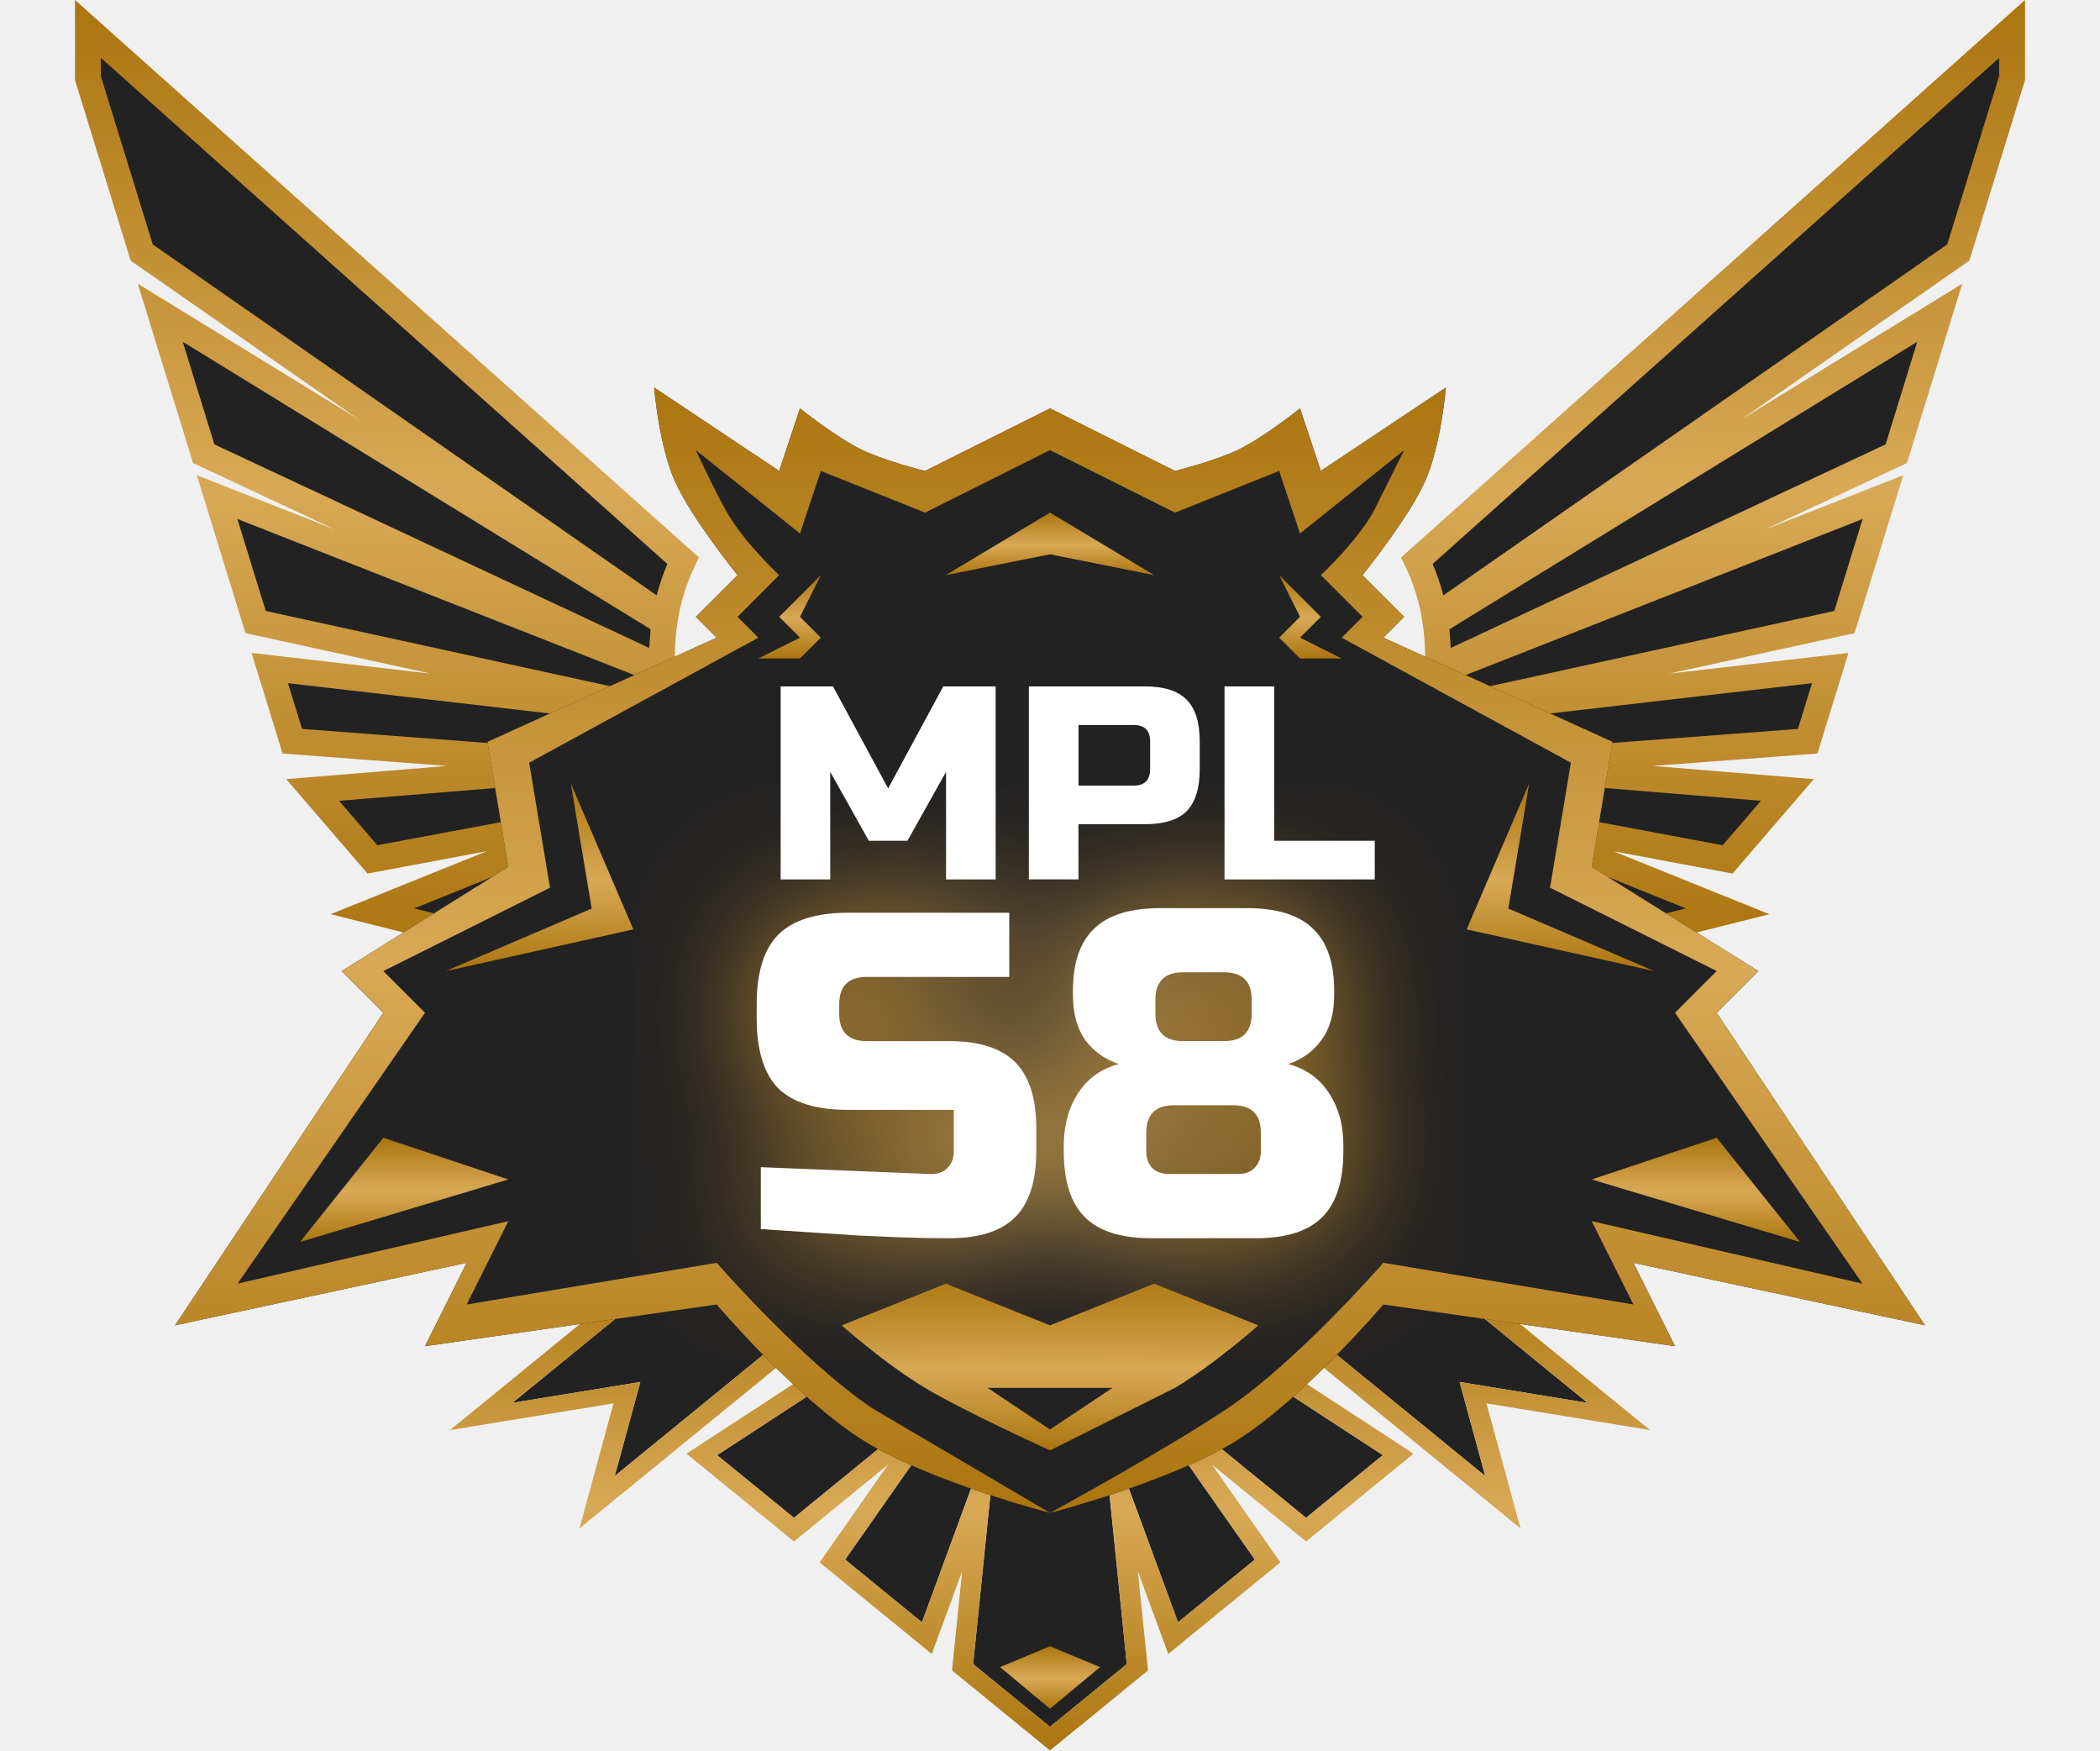
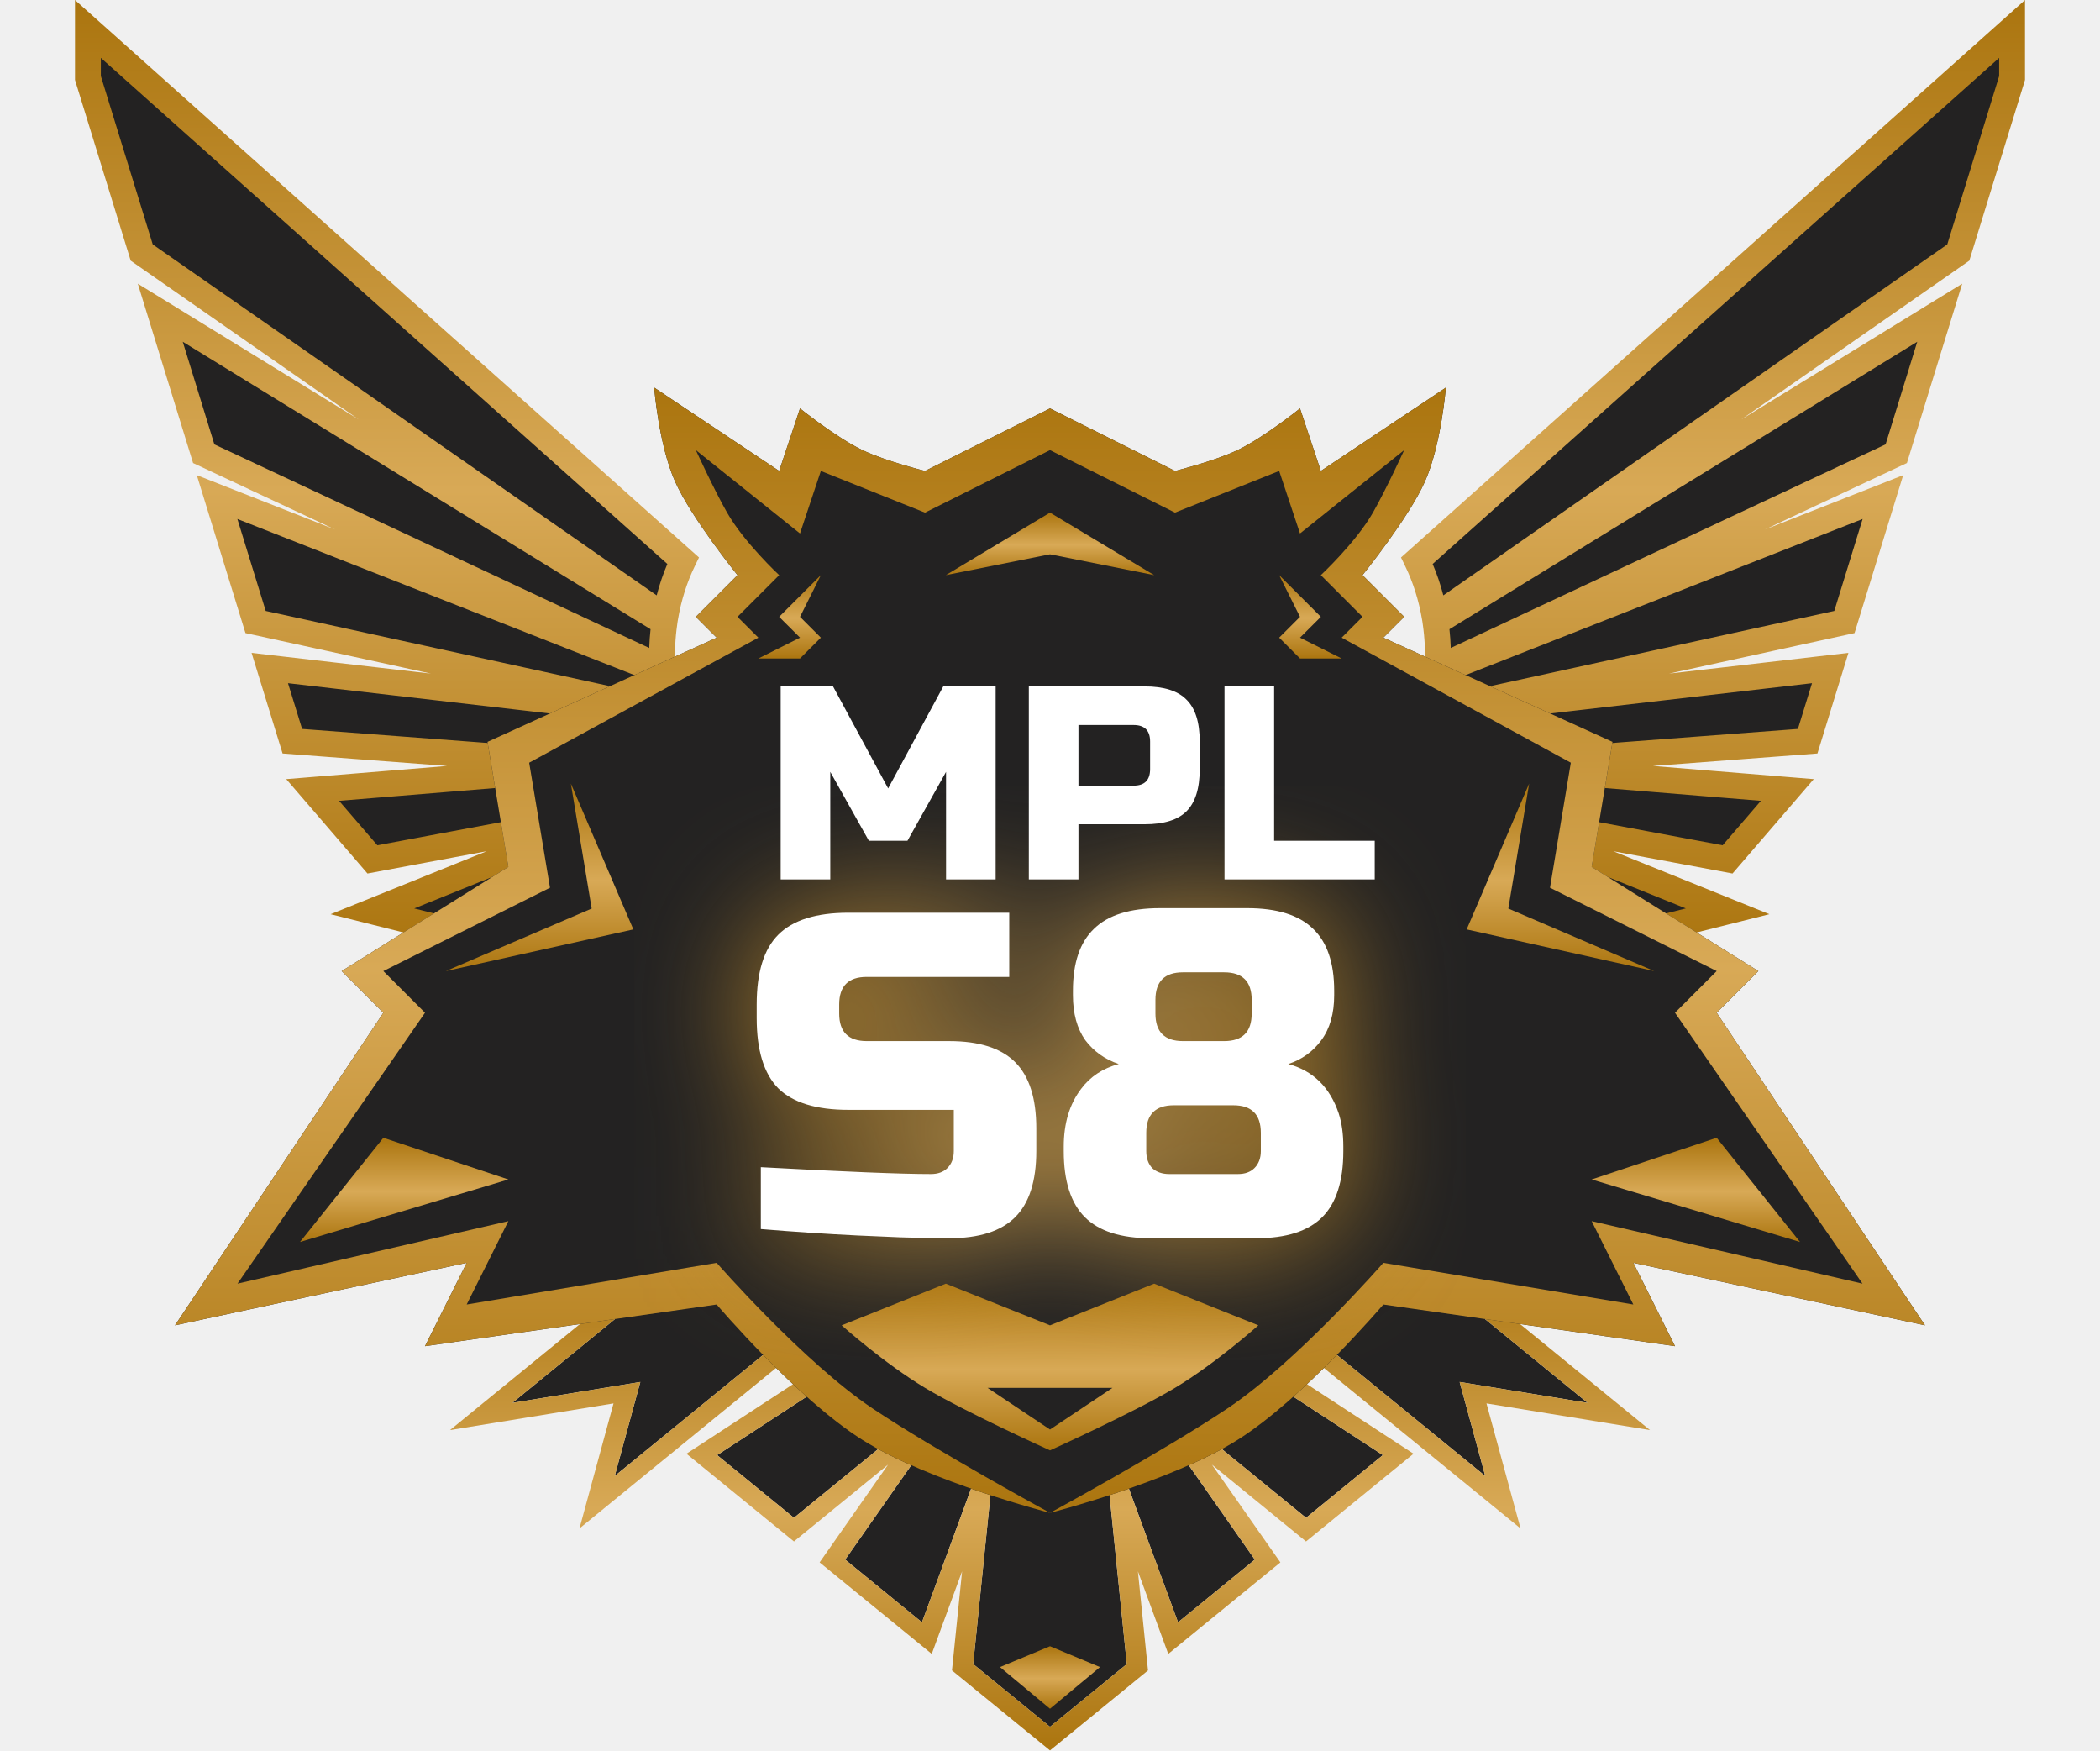
- <svg xmlns="http://www.w3.org/2000/svg" width="84" height="70" fill="none">
-   <g fill-rule="evenodd">
-     <path d="M27.323 22.42L3.517 1.157V3.12l.001.004L5.669 10.1 26.61 24.68c.138-.814.381-1.576.713-2.259zm-.747 2.474L6.411 12.506l1.738 5.638 18.344 8.586a9.5 9.5 0 0 1 .083-1.836zm-.074 1.989L8.683 19.878l1.541 4.997 16.519 3.608a9.68 9.68 0 0 1-.24-1.599zm.259 1.678l-15.97-1.847.902 2.927 12.799.968-11.986.982 2.39 2.777 9.596-1.795-9.596 3.871 4.138 1.038h13.448v-3.364c-2.632-.084-4.941-2.396-5.721-5.556z" fill="#232222" />
-     <path d="M3 0l24.96 22.294-.172.353a7.85 7.85 0 0 0-.668 2.119l-.017.101-.015.102c-.08.556-.109 1.137-.078 1.735l.004.072.005.072a9.16 9.16 0 0 0 .227 1.513l.009.038.009.037a8.47 8.47 0 0 0 .722 1.916l3.115.236-2.847.233.31.461.954-.178-.835.337c1.016 1.312 2.386 2.113 3.816 2.158l.501.016V38H18.971l-5.747-1.441 6.242-2.518-4.767.892-3.25-3.776 6.434-.527-6.58-.497-1.241-4.024 7.177.83-7.421-1.621-1.947-6.316 5.527 2.173-5.676-2.657-2.211-7.172 8.835 5.427-9.119-6.349-2.206-7.155L3 3.194V0zm23.267 23.809a8.79 8.79 0 0 1 .427-1.256L4.034 2.314v.729L6.11 9.775l20.157 14.034zm-.246 1.353L7.31 13.667l1.265 4.104 17.394 8.141.052-.75zm-.008 2.086L9.495 20.754l1.134 3.678 15.455 3.376-.07-.559zm.34 1.788L11.52 27.321l.564 1.829 14.713 1.112c-.173-.392-.322-.802-.443-1.226zm.762 1.878l-13.552 1.11 1.53 1.778 12.361-2.313-.34-.576zm.577.926l-11.124 4.487 2.529.634h12.867v-2.366c-1.693-.218-3.196-1.252-4.273-2.756z" fill="url(#B)" />
-     <path d="M56.677 22.42L80.483 1.157V3.12l-.001.004-2.151 6.976L57.39 24.68c-.138-.814-.381-1.576-.713-2.259zm.747 2.474l20.166-12.388-1.738 5.638-18.345 8.586a9.5 9.5 0 0 0-.083-1.836zm.074 1.989l17.819-7.006-1.54 4.997-16.519 3.608a9.68 9.68 0 0 0 .24-1.599zm-.259 1.678l15.97-1.847-.902 2.927-12.799.968 11.986.982-2.39 2.777-9.596-1.795 9.596 3.871-4.138 1.038H51.517v-3.364c2.632-.084 4.941-2.396 5.721-5.556z" fill="#232222" />
-     <path d="M81 0L56.04 22.294l.172.353a7.85 7.85 0 0 1 .668 2.119l.017.101.015.102c.08.556.109 1.137.078 1.735l-.004.072-.005.072a9.16 9.16 0 0 1-.227 1.513l-.009.038-.009.037a8.47 8.47 0 0 1-.722 1.916l-3.115.236 2.847.233-.31.461-.953-.178.834.337c-1.016 1.312-2.386 2.113-3.815 2.158l-.501.016V38h14.029l5.747-1.441-6.242-2.518 4.767.892 3.25-3.776-6.434-.527 6.58-.497 1.241-4.024-7.177.83 7.421-1.621 1.947-6.316-5.527 2.173 5.676-2.657 2.211-7.172-8.835 5.427 9.119-6.349 2.206-7.155.022-.075V0zM57.733 23.809a8.79 8.79 0 0 0-.427-1.256l22.66-20.239v.729L77.89 9.775 57.733 23.809zm.246 1.353L76.69 13.667l-1.265 4.104-17.394 8.141-.053-.75zm.008 2.086l16.518-6.494-1.134 3.678-15.455 3.376.071-.559zm-.34 1.788l14.833-1.715-.564 1.829-14.713 1.112c.173-.392.322-.802.443-1.226zm-.762 1.878l13.552 1.11-1.53 1.778-12.361-2.313.34-.576zm-.577.926l11.124 4.487-2.529.634H52.035v-2.366c1.693-.218 3.196-1.252 4.273-2.756z" fill="url(#C)" />
-     <path d="M24.589 52.758l-4.097 3.343 5.121-.836-1.024 3.761 7.169-5.85 2.048 1.672-5.121 3.343 3.072 2.507 5.121-4.179h1.024l-4.097 5.85 3.072 2.507 3.072-8.357-1.024 10.029L42 69.055l3.072-2.507-1.024-10.029 3.073 8.357 3.072-2.507-4.097-5.85h1.024l5.121 4.179 3.072-2.507-5.121-3.343 2.048-1.672 7.169 5.85-1.024-3.761 5.121.836-4.097-3.343v-2.089H42h-17.41v2.089z" fill="#232222" />
-     <path d="M18 57.189l5.77-4.708V50h36.46v2.481L66 57.189l-6.541-1.068 1.362 5-8.579-7.001-.822.671 5.121 3.343-4.299 3.508-3.764-3.071 2.737 3.909-4.485 3.66-1.215-3.303.405 3.964L42 70l-3.92-3.199.405-3.964-1.215 3.303-4.485-3.66 2.737-3.909-3.764 3.071-4.299-3.508 5.121-3.343-.822-.671-8.579 7.001 1.362-5L18 57.189zm7.613-1.924l-1.024 3.761 7.169-5.85 2.048 1.672-5.121 3.343 3.072 2.507 5.121-4.179h1.024l-4.097 5.85 3.072 2.507 3.072-8.357-1.024 10.029L42 69.055l3.073-2.507-1.024-10.029 3.072 8.357 3.072-2.507-4.097-5.85h1.024l5.121 4.179 3.072-2.507-5.121-3.343 2.048-1.672 7.169 5.85-1.024-3.761 5.121.836-4.097-3.343v-2.089H24.589v2.089l-4.097 3.343 5.121-.836z" fill="url(#D)" />
-   </g>
-   <path d="M40 66.667l2 1.667 2-1.667-2-.833-2 .833z" fill="url(#E)" />
-   <g fill-rule="evenodd">
-     <path d="M42 16.333l-5 2.5s-1.572-.389-2.5-.833c-1.059-.506-2.5-1.667-2.5-1.667l-.833 2.5-5-3.333s.182 2.286.833 3.75S29.5 23 29.5 23l-1.667 1.667.833.833-9.167 4.167.833 5-6.667 4.167 1.667 1.667L7 53l11.667-2.5L17 53.833l11.667-1.667s3.201 3.764 5.833 5.417C37.162 59.255 42 60.5 42 60.5h0s4.838-1.246 7.5-2.917c2.633-1.653 5.833-5.417 5.833-5.417L67 53.833 65.334 50.5 77 53l-8.333-12.5 1.667-1.667-6.667-4.167.833-5-9.167-4.167.833-.833L54.5 23s1.849-2.286 2.5-3.75.833-3.75.833-3.75l-5 3.333-.833-2.5s-1.441 1.16-2.5 1.667c-.928.444-2.5.833-2.5.833l-5-2.5z" fill="#232222" />
-     <path d="M37 20.5l5-2.5 5 2.5 4.167-1.667.833 2.5L56.167 18l-1.25 2.5c-.685 1.199-2.083 2.5-2.083 2.5l1.667 1.667-.833.833 9.167 5-.833 5 6.667 3.333L67 40.5l7.5 10.833-10.833-2.5 1.667 3.333-10-1.667s-3.473 3.98-6.25 5.833C46.541 58.03 42 60.5 42 60.5s4.838-1.246 7.5-2.917c2.633-1.653 5.833-5.417 5.833-5.417L67 53.833 65.334 50.5 77 53l-8.333-12.5 1.667-1.667-6.667-4.167.833-5-9.167-4.167.833-.833L54.5 23s1.849-2.286 2.5-3.75.833-3.75.833-3.75l-5 3.333-.833-2.5s-1.441 1.16-2.5 1.667c-.928.444-2.5.833-2.5.833l-5-2.5-5 2.5s-1.572-.389-2.5-.833c-1.059-.506-2.5-1.667-2.5-1.667l-.833 2.5-5-3.333s.182 2.286.833 3.75S29.5 23 29.5 23l-1.667 1.667.833.833-9.167 4.167.833 5-6.667 4.167 1.667 1.667L7 53l11.667-2.5L17 53.833l11.667-1.667s3.201 3.764 5.833 5.417C37.162 59.255 42 60.5 42 60.5l-7.083-4.167c-2.777-1.853-6.25-5.833-6.25-5.833l-10 1.667 1.667-3.333-10.833 2.5L17 40.5l-1.667-1.667L22 35.5l-.833-5 9.167-5-.833-.833L31.167 23s-1.398-1.301-2.083-2.5c-.511-.893-1.25-2.5-1.25-2.5L32 21.333l.833-2.5L37 20.5z" fill="url(#F)" />
-   </g>
-   <path d="M12 49.667l3.333-4.167 5 1.667-8.333 2.5z" fill="url(#G)" />
-   <path d="M23.667 36.333l-.833-5 2.5 5.833-7.5 1.667 5.833-2.5z" fill="url(#H)" />
-   <path d="M32.001 25.5l-.833-.833L32.834 23l-.833 1.667.833.833-.833.833h-1.667l1.667-.833z" fill="url(#I)" />
-   <g fill-rule="evenodd">
-     <path d="M42 58l5-2.5c1.627-.976 3.333-2.5 3.333-2.5l-4.167-1.667L42 53l-4.167-1.667L33.667 53s1.706 1.524 3.333 2.5c1.621.972 4.974 2.488 5 2.5h0 0z" fill="url(#J)" />
-     <path d="M42.001 20.5l4.167 2.5L42 22.167 37.834 23 42 20.5h0 0 0 0z" fill="url(#K)" />
-   </g>
-   <path d="M72.001 49.667L68.667 45.5l-5 1.667 8.333 2.5z" fill="url(#L)" />
-   <path d="M60.333 36.333l.833-5-2.5 5.833 7.5 1.667-5.833-2.5z" fill="url(#M)" />
-   <path d="M52 25.5l.833-.833L51.167 23 52 24.667l-.833.833.833.833h1.667L52 25.5z" fill="url(#N)" />
-   <path fill-rule="evenodd" d="M42 55.5h2.5L42 57.167h0 0 0 0L39.5 55.5H42h0z" fill="#232222" />
-   <g filter="url(#A)">
-     <use href="#P" fill="url(#O)" />
-   </g>
-   <g fill="#fff">
-     <use href="#P" />
-     <path d="M37.842 30.867l-1.544 2.756h-1.544l-1.544-2.756v4.3h-1.984v-7.717h2.095l2.205 4.079 2.205-4.079h2.095v7.717h-1.984v-4.3zm3.312-3.418h4.63c.772 0 1.33.176 1.676.529.353.345.529.904.529 1.676v1.102c0 .772-.176 1.334-.529 1.687-.345.345-.904.518-1.676.518h-2.646v2.205h-1.984v-7.717zm4.851 2.205c0-.441-.22-.662-.661-.662h-2.205v2.425h2.205c.441 0 .661-.22.661-.662v-1.102zm4.961 3.969h4.024v1.544h-6.009v-7.717h1.985v6.174z" />
+ <svg xmlns="http://www.w3.org/2000/svg" width="84" height="70" viewBox="0 0 84 70" fill="none">
+   <g id="id8">
+     <g id="Group 338">
+       <path id="Subtract" fill-rule="evenodd" clip-rule="evenodd" d="M27.323 22.42L3.517 1.157V3.12L3.518 3.124L5.669 10.1L26.61 24.68C26.748 23.866 26.991 23.104 27.323 22.42ZM26.576 24.895L6.411 12.506L8.149 18.144L26.493 26.73C26.462 26.099 26.491 25.484 26.576 24.895ZM26.502 26.883L8.683 19.878L10.224 24.874L26.742 28.482C26.62 27.969 26.539 27.434 26.502 26.883ZM26.762 28.561L10.791 26.715L11.693 29.641L24.492 30.609L12.506 31.591L14.896 34.367L24.492 32.572L14.896 36.443L19.034 37.481H32.483V34.117C29.851 34.034 27.541 31.722 26.762 28.561Z" fill="#232222" />
+       <path id="Subtract (Stroke)" fill-rule="evenodd" clip-rule="evenodd" d="M3 0L27.96 22.294L27.788 22.648C27.479 23.285 27.25 23.999 27.12 24.766L27.103 24.867L27.089 24.969C27.008 25.525 26.98 26.106 27.01 26.704L27.014 26.776L27.019 26.849C27.053 27.371 27.131 27.877 27.246 28.362L27.255 28.4L27.264 28.437C27.435 29.13 27.681 29.772 27.986 30.353L31.101 30.588L28.254 30.821C28.353 30.981 28.457 31.135 28.565 31.283L29.518 31.104L28.684 31.441C29.7 32.753 31.069 33.553 32.499 33.599L33 33.615V38H18.971L13.224 36.559L19.466 34.041L14.699 34.932L11.45 31.157L17.883 30.63L11.303 30.132L10.063 26.108L17.24 26.938L9.819 25.317L7.872 19.001L13.399 21.174L7.723 18.517L5.512 11.345L14.346 16.773L5.228 10.424L3.022 3.269L3 3.194V0ZM26.267 23.809C26.38 23.372 26.523 22.952 26.694 22.553L4.034 2.314V3.042L6.11 9.775L26.267 23.809ZM26.022 25.162L7.31 13.667L8.575 17.771L25.969 25.912C25.977 25.659 25.995 25.409 26.022 25.162ZM26.014 27.248L9.495 20.754L10.629 24.432L26.084 27.808C26.056 27.623 26.032 27.437 26.014 27.248ZM26.353 29.037L11.52 27.321L12.084 29.15L26.796 30.263C26.623 29.87 26.474 29.46 26.353 29.037ZM27.116 30.915L13.563 32.025L15.094 33.803L27.455 31.49C27.336 31.304 27.222 31.112 27.116 30.915ZM27.693 31.841L16.569 36.328L19.098 36.962H31.965V34.596C30.272 34.379 28.77 33.344 27.693 31.841Z" fill="url(#paint0_linear_2086_8451)" />
+     </g>
+     <g id="Group 338_2">
+       <path id="Subtract_2" fill-rule="evenodd" clip-rule="evenodd" d="M56.677 22.42L80.483 1.157V3.12L80.482 3.124L78.331 10.1L57.39 24.68C57.252 23.866 57.009 23.104 56.677 22.42ZM57.423 24.895L77.589 12.506L75.851 18.144L57.507 26.73C57.538 26.099 57.509 25.484 57.423 24.895ZM57.498 26.883L75.317 19.878L73.776 24.874L57.258 28.482C57.38 27.969 57.461 27.434 57.498 26.883ZM57.239 28.561L73.209 26.715L72.307 29.641L59.508 30.609L71.494 31.591L69.104 34.367L59.508 32.572L69.104 36.443L64.966 37.481H51.517V34.117C54.149 34.034 56.459 31.722 57.239 28.561Z" fill="#232222" />
+       <path id="Subtract (Stroke)_2" fill-rule="evenodd" clip-rule="evenodd" d="M81 0L56.04 22.294L56.212 22.648C56.521 23.285 56.75 23.999 56.88 24.766L56.897 24.867L56.911 24.969C56.992 25.525 57.02 26.106 56.99 26.704L56.986 26.776L56.981 26.849C56.947 27.371 56.87 27.877 56.754 28.362L56.745 28.4L56.736 28.437C56.565 29.13 56.319 29.772 56.014 30.353L52.899 30.588L55.746 30.821C55.647 30.981 55.543 31.135 55.435 31.283L54.482 31.104L55.316 31.441C54.3 32.753 52.931 33.553 51.501 33.599L51 33.615V38H65.029L70.776 36.559L64.534 34.041L69.301 34.932L72.55 31.157L66.117 30.63L72.697 30.132L73.937 26.108L66.76 26.938L74.181 25.317L76.128 19.001L70.601 21.174L76.277 18.517L78.488 11.345L69.654 16.773L78.772 10.424L80.978 3.269L81 3.194V0ZM57.733 23.809C57.62 23.372 57.477 22.952 57.306 22.553L79.966 2.314V3.042L77.89 9.775L57.733 23.809ZM57.978 25.162L76.69 13.667L75.424 17.771L58.031 25.912C58.023 25.659 58.005 25.409 57.978 25.162ZM57.986 27.248L74.505 20.754L73.371 24.432L57.916 27.808C57.944 27.623 57.968 27.437 57.986 27.248ZM57.647 29.037L72.48 27.321L71.916 29.15L57.204 30.263C57.377 29.87 57.526 29.46 57.647 29.037ZM56.885 30.915L70.436 32.025L68.906 33.803L56.545 31.49C56.664 31.304 56.778 31.112 56.885 30.915ZM56.307 31.841L67.431 36.328L64.902 36.962H52.035V34.596C53.728 34.379 55.23 33.344 56.307 31.841Z" fill="url(#paint1_linear_2086_8451)" />
+     </g>
+     <g id="Group 334">
+       <path id="Union" fill-rule="evenodd" clip-rule="evenodd" d="M24.589 52.758L20.493 56.101L25.613 55.265L24.589 59.026L31.758 53.176L33.807 54.847L28.686 58.19L31.758 60.697L36.879 56.519H37.903L33.807 62.369L36.879 64.876L39.952 56.519L38.927 66.547L42 69.055L45.072 66.547L44.048 56.519L47.121 64.876L50.193 62.369L46.096 56.519H47.121L52.241 60.697L55.314 58.19L50.193 54.847L52.241 53.176L59.41 59.026L58.386 55.265L63.507 56.101L59.41 52.758V50.669H42H24.589V52.758Z" fill="#232222" />
+       <path id="Union (Stroke)" fill-rule="evenodd" clip-rule="evenodd" d="M18 57.189L23.77 52.481V50H60.23V52.481L66 57.189L59.459 56.122L60.821 61.122L52.241 54.121L51.42 54.792L56.541 58.135L52.241 61.643L48.478 58.572L51.215 62.48L46.73 66.14L45.516 62.837L45.92 66.801L42 70L38.079 66.801L38.484 62.837L37.27 66.14L32.785 62.48L35.522 58.572L31.758 61.643L27.459 58.135L32.58 54.792L31.758 54.121L23.179 61.122L24.541 56.122L18 57.189ZM25.613 55.265L24.589 59.026L31.758 53.176L33.807 54.847L28.686 58.19L31.758 60.697L36.879 56.519H37.903L33.807 62.369L36.879 64.876L39.952 56.519L38.928 66.547L42 69.055L45.072 66.547L44.048 56.519L47.121 64.876L50.193 62.369L46.096 56.519H47.121L52.241 60.697L55.314 58.19L50.193 54.847L52.241 53.176L59.41 59.026L58.386 55.265L63.507 56.101L59.41 52.758V50.669H24.589V52.758L20.493 56.101L25.613 55.265Z" fill="url(#paint2_linear_2086_8451)" />
+       <path id="Vector 426" d="M40 66.667L42 68.333L44 66.667L42 65.833L40 66.667Z" fill="url(#paint3_linear_2086_8451)" />
+     </g>
+     <g id="Base">
+       <path id="Union_2" fill-rule="evenodd" clip-rule="evenodd" d="M42 16.333L37 18.833C37 18.833 35.428 18.444 34.5 18C33.442 17.494 32 16.333 32 16.333L31.167 18.833L26.167 15.5C26.167 15.5 26.349 17.786 27 19.25C27.651 20.715 29.5 23 29.5 23L27.834 24.667L28.667 25.5L19.5 29.667L20.334 34.667L13.667 38.833L15.334 40.5L7 53L18.667 50.5L17 53.833L28.667 52.167C28.667 52.167 31.867 55.93 34.5 57.583C37.162 59.255 42 60.5 42 60.5L42 60.5C42 60.5 46.839 59.255 49.5 57.583C52.133 55.93 55.333 52.167 55.333 52.167L67 53.833L65.334 50.5L77 53L68.667 40.5L70.334 38.833L63.667 34.667L64.5 29.667L55.333 25.5L56.167 24.667L54.5 23C54.5 23 56.349 20.715 57 19.25C57.651 17.786 57.834 15.5 57.834 15.5L52.833 18.833L52 16.333C52 16.333 50.559 17.494 49.5 18C48.572 18.444 47 18.833 47 18.833L42 16.333Z" fill="#232222" />
+       <path id="Union_3" fill-rule="evenodd" clip-rule="evenodd" d="M37 20.5L42 18L47 20.5L51.167 18.833L52 21.333L56.167 18C56.167 18 55.427 19.607 54.917 20.5C54.232 21.699 52.833 23 52.833 23L54.5 24.667L53.667 25.5L62.833 30.5L62 35.5L68.667 38.833L67 40.5L74.5 51.333L63.667 48.833L65.333 52.167L55.333 50.5C55.333 50.5 51.861 54.48 49.083 56.333C46.541 58.03 42 60.5 42 60.5C42 60.5 46.839 59.255 49.5 57.583C52.133 55.93 55.333 52.167 55.333 52.167L67 53.833L65.334 50.5L77 53L68.667 40.5L70.334 38.833L63.667 34.667L64.5 29.667L55.333 25.5L56.167 24.667L54.5 23C54.5 23 56.349 20.715 57 19.25C57.651 17.786 57.834 15.5 57.834 15.5L52.833 18.833L52 16.333C52 16.333 50.559 17.494 49.5 18C48.572 18.444 47 18.833 47 18.833L42 16.333L37 18.833C37 18.833 35.428 18.444 34.5 18C33.442 17.494 32 16.333 32 16.333L31.167 18.833L26.167 15.5C26.167 15.5 26.349 17.786 27 19.25C27.651 20.715 29.5 23 29.5 23L27.834 24.667L28.667 25.5L19.5 29.667L20.334 34.667L13.667 38.833L15.334 40.5L7 53L18.667 50.5L17 53.833L28.667 52.167C28.667 52.167 31.867 55.93 34.5 57.583C37.162 59.255 42 60.5 42 60.5C42 60.5 37.46 58.03 34.917 56.333C32.14 54.48 28.667 50.5 28.667 50.5L18.667 52.167L20.334 48.833L9.5 51.333L17 40.5L15.334 38.833L22 35.5L21.167 30.5L30.334 25.5L29.5 24.667L31.167 23C31.167 23 29.768 21.699 29.084 20.5C28.573 19.607 27.834 18 27.834 18L32 21.333L32.834 18.833L37 20.5Z" fill="url(#paint4_linear_2086_8451)" />
+       <g id="Group 159">
+         <path id="Vector 240" d="M12 49.667L15.334 45.5L20.334 47.167L12 49.667Z" fill="url(#paint5_linear_2086_8451)" />
+         <path id="Vector 241" d="M23.667 36.333L22.834 31.333L25.334 37.167L17.834 38.833L23.667 36.333Z" fill="url(#paint6_linear_2086_8451)" />
+         <path id="Vector 242" d="M32.001 25.5L31.167 24.667L32.834 23L32.001 24.667L32.834 25.5L32.001 26.333H30.334L32.001 25.5Z" fill="url(#paint7_linear_2086_8451)" />
+       </g>
+       <g id="Group 160">
+         <path id="Union_4" fill-rule="evenodd" clip-rule="evenodd" d="M42 58C42.026 57.988 45.379 56.473 47 55.5C48.627 54.524 50.333 53 50.333 53L46.167 51.333L42 53L37.834 51.333L33.667 53C33.667 53 35.373 54.524 37 55.5C38.621 56.473 41.974 57.988 42 58V58C42 58 42 58 42 58C42 58 42 58 42 58V58Z" fill="url(#paint8_linear_2086_8451)" />
+         <path id="Union_5" fill-rule="evenodd" clip-rule="evenodd" d="M42.001 20.5L46.167 23L42 22.167L37.834 23L42 20.5V20.5L42.001 20.5L42.001 20.5V20.5Z" fill="url(#paint9_linear_2086_8451)" />
+         <path id="Vector 240_2" d="M72.001 49.667L68.667 45.5L63.667 47.167L72.001 49.667Z" fill="url(#paint10_linear_2086_8451)" />
+         <path id="Vector 241_2" d="M60.333 36.333L61.167 31.333L58.667 37.167L66.167 38.833L60.333 36.333Z" fill="url(#paint11_linear_2086_8451)" />
+         <path id="Vector 242_2" d="M52 25.5L52.834 24.667L51.167 23L52 24.667L51.167 25.5L52 26.333H53.667L52 25.5Z" fill="url(#paint12_linear_2086_8451)" />
+         <path id="Union_6" fill-rule="evenodd" clip-rule="evenodd" d="M42 55.5H44.5L42 57.167V57.167L42 57.167L42 57.167V57.167L39.5 55.5H42H42Z" fill="#232222" />
+       </g>
+       <g id="Group 333">
+         <g id="Group 155">
+           <g id="S8" filter="url(#filter0_f_2086_8451)">
+             <path d="M30.433 46.675C33.782 46.858 36.049 46.95 37.235 46.95C37.516 46.95 37.736 46.871 37.895 46.712C38.066 46.541 38.152 46.315 38.152 46.033V44.383H33.935C32.652 44.383 31.717 44.096 31.13 43.522C30.555 42.935 30.268 42 30.268 40.717V40.167C30.268 38.883 30.555 37.955 31.13 37.38C31.717 36.793 32.652 36.5 33.935 36.5H40.37V39.067H34.668C33.935 39.067 33.568 39.433 33.568 40.167V40.533C33.568 41.267 33.935 41.633 34.668 41.633H37.968C39.166 41.633 40.046 41.914 40.608 42.477C41.17 43.039 41.452 43.919 41.452 45.117V46.033C41.452 47.231 41.17 48.111 40.608 48.673C40.046 49.236 39.166 49.517 37.968 49.517C37.345 49.517 36.685 49.505 35.988 49.48L34.302 49.407C33.055 49.346 31.765 49.26 30.433 49.15V46.675ZM46.95 44.2C46.217 44.2 45.85 44.567 45.85 45.3V46.033C45.85 46.315 45.929 46.541 46.088 46.712C46.26 46.871 46.486 46.95 46.767 46.95H49.517C49.798 46.95 50.018 46.871 50.177 46.712C50.348 46.541 50.433 46.315 50.433 46.033V45.3C50.433 44.567 50.067 44.2 49.333 44.2H46.95ZM47.317 38.883C46.583 38.883 46.217 39.25 46.217 39.983V40.533C46.217 41.267 46.583 41.633 47.317 41.633H48.967C49.7 41.633 50.067 41.267 50.067 40.533V39.983C50.067 39.25 49.7 38.883 48.967 38.883H47.317ZM53.733 46.033C53.733 47.231 53.452 48.111 52.89 48.673C52.328 49.236 51.448 49.517 50.25 49.517H46.033C44.836 49.517 43.956 49.236 43.393 48.673C42.831 48.111 42.55 47.231 42.55 46.033V45.85C42.55 44.921 42.782 44.151 43.247 43.54C43.613 43.051 44.114 42.721 44.75 42.55C44.2 42.367 43.754 42.049 43.412 41.597C43.082 41.132 42.917 40.533 42.917 39.8V39.617C42.917 38.505 43.198 37.679 43.76 37.142C44.322 36.592 45.202 36.317 46.4 36.317H49.883C51.081 36.317 51.961 36.592 52.523 37.142C53.086 37.679 53.367 38.505 53.367 39.617V39.8C53.367 40.533 53.196 41.132 52.853 41.597C52.523 42.049 52.083 42.367 51.533 42.55C52.523 42.819 53.196 43.479 53.55 44.53C53.672 44.909 53.733 45.349 53.733 45.85V46.033Z" fill="url(#paint13_linear_2086_8451)" />
+           </g>
+           <path id="S8_2" d="M30.433 46.675C33.782 46.858 36.049 46.95 37.235 46.95C37.516 46.95 37.736 46.871 37.895 46.712C38.066 46.541 38.152 46.315 38.152 46.033V44.383H33.935C32.652 44.383 31.717 44.096 31.13 43.522C30.555 42.935 30.268 42 30.268 40.717V40.167C30.268 38.883 30.555 37.955 31.13 37.38C31.717 36.793 32.652 36.5 33.935 36.5H40.37V39.067H34.668C33.935 39.067 33.568 39.433 33.568 40.167V40.533C33.568 41.267 33.935 41.633 34.668 41.633H37.968C39.166 41.633 40.046 41.914 40.608 42.477C41.17 43.039 41.452 43.919 41.452 45.117V46.033C41.452 47.231 41.17 48.111 40.608 48.673C40.046 49.236 39.166 49.517 37.968 49.517C37.345 49.517 36.685 49.505 35.988 49.48L34.302 49.407C33.055 49.346 31.765 49.26 30.433 49.15V46.675ZM46.95 44.2C46.217 44.2 45.85 44.567 45.85 45.3V46.033C45.85 46.315 45.929 46.541 46.088 46.712C46.26 46.871 46.486 46.95 46.767 46.95H49.517C49.798 46.95 50.018 46.871 50.177 46.712C50.348 46.541 50.433 46.315 50.433 46.033V45.3C50.433 44.567 50.067 44.2 49.333 44.2H46.95ZM47.317 38.883C46.583 38.883 46.217 39.25 46.217 39.983V40.533C46.217 41.267 46.583 41.633 47.317 41.633H48.967C49.7 41.633 50.067 41.267 50.067 40.533V39.983C50.067 39.25 49.7 38.883 48.967 38.883H47.317ZM53.733 46.033C53.733 47.231 53.452 48.111 52.89 48.673C52.328 49.236 51.448 49.517 50.25 49.517H46.033C44.836 49.517 43.956 49.236 43.393 48.673C42.831 48.111 42.55 47.231 42.55 46.033V45.85C42.55 44.921 42.782 44.151 43.247 43.54C43.613 43.051 44.114 42.721 44.75 42.55C44.2 42.367 43.754 42.049 43.412 41.597C43.082 41.132 42.917 40.533 42.917 39.8V39.617C42.917 38.505 43.198 37.679 43.76 37.142C44.322 36.592 45.202 36.317 46.4 36.317H49.883C51.081 36.317 51.961 36.592 52.523 37.142C53.086 37.679 53.367 38.505 53.367 39.617V39.8C53.367 40.533 53.196 41.132 52.853 41.597C52.523 42.049 52.083 42.367 51.533 42.55C52.523 42.819 53.196 43.479 53.55 44.53C53.672 44.909 53.733 45.349 53.733 45.85V46.033Z" fill="white" />
+         </g>
+         <g id="Group 183">
+           <path id="MPL" d="M37.842 30.867L36.298 33.623H34.755L33.211 30.867V35.167H31.227V27.449H33.321L35.526 31.529L37.731 27.449H39.826V35.167H37.842V30.867ZM41.153 27.449H45.784C46.556 27.449 47.114 27.626 47.459 27.979C47.812 28.324 47.989 28.883 47.989 29.654V30.757C47.989 31.529 47.812 32.091 47.459 32.444C47.114 32.789 46.556 32.962 45.784 32.962H43.138V35.167H41.153V27.449ZM46.004 29.654C46.004 29.213 45.784 28.993 45.343 28.993H43.138V31.418H45.343C45.784 31.418 46.004 31.198 46.004 30.757V29.654ZM50.965 33.623H54.989V35.167H48.98V27.449H50.965V33.623Z" fill="white" />
+         </g>
+       </g>
+     </g>
  </g>
  <defs>
-     <filter id="A" x="25.393" y="31.442" width="33.215" height="22.95" filterUnits="userSpaceOnUse" color-interpolation-filters="sRGB">
-       <feFlood flood-opacity="0" />
-       <feBlend in="SourceGraphic" />
-       <feGaussianBlur stdDeviation="2.437" />
+     <filter id="filter0_f_2086_8451" x="25.393" y="31.442" width="33.215" height="22.95" filterUnits="userSpaceOnUse" color-interpolation-filters="sRGB">
+       <feFlood flood-opacity="0" result="BackgroundImageFix" />
+       <feBlend mode="normal" in="SourceGraphic" in2="BackgroundImageFix" result="shape" />
+       <feGaussianBlur stdDeviation="2.437" result="effect1_foregroundBlur_2086_8451" />
    </filter>
-     <linearGradient id="B" x1="18" y1="0" x2="18" y2="38" href="#Q">
-       <stop stop-color="#ab750f" />
-       <stop offset=".516" stop-color="#d8a956" />
-       <stop offset="1" stop-color="#ab750f" />
+     <linearGradient id="paint0_linear_2086_8451" x1="18" y1="0" x2="18" y2="38" gradientUnits="userSpaceOnUse">
+       <stop stop-color="#AB750F" />
+       <stop offset="0.516" stop-color="#D8A956" />
+       <stop offset="1" stop-color="#AB750F" />
    </linearGradient>
-     <linearGradient id="C" x1="66" y1="0" x2="66" y2="38" href="#Q">
-       <stop stop-color="#ab750f" />
-       <stop offset=".516" stop-color="#d8a956" />
-       <stop offset="1" stop-color="#ab750f" />
+     <linearGradient id="paint1_linear_2086_8451" x1="66" y1="0" x2="66" y2="38" gradientUnits="userSpaceOnUse">
+       <stop stop-color="#AB750F" />
+       <stop offset="0.516" stop-color="#D8A956" />
+       <stop offset="1" stop-color="#AB750F" />
    </linearGradient>
-     <linearGradient id="D" x1="42" y1="50" x2="42" y2="70" href="#Q">
-       <stop stop-color="#ab750f" />
-       <stop offset=".516" stop-color="#d8a956" />
-       <stop offset="1" stop-color="#ab750f" />
+     <linearGradient id="paint2_linear_2086_8451" x1="42" y1="50" x2="42" y2="70" gradientUnits="userSpaceOnUse">
+       <stop stop-color="#AB750F" />
+       <stop offset="0.516" stop-color="#D8A956" />
+       <stop offset="1" stop-color="#AB750F" />
    </linearGradient>
-     <linearGradient id="E" x1="42" y1="65.833" x2="42" y2="68.333" href="#Q">
-       <stop stop-color="#ab750f" />
-       <stop offset=".516" stop-color="#d8a956" />
-       <stop offset="1" stop-color="#ab750f" />
+     <linearGradient id="paint3_linear_2086_8451" x1="42" y1="65.833" x2="42" y2="68.333" gradientUnits="userSpaceOnUse">
+       <stop stop-color="#AB750F" />
+       <stop offset="0.516" stop-color="#D8A956" />
+       <stop offset="1" stop-color="#AB750F" />
    </linearGradient>
-     <linearGradient id="F" x1="42" y1="15.5" x2="42" y2="60.5" href="#Q">
-       <stop stop-color="#ab750f" />
-       <stop offset=".516" stop-color="#d8a956" />
-       <stop offset="1" stop-color="#ab750f" />
+     <linearGradient id="paint4_linear_2086_8451" x1="42" y1="15.5" x2="42" y2="60.5" gradientUnits="userSpaceOnUse">
+       <stop stop-color="#AB750F" />
+       <stop offset="0.516" stop-color="#D8A956" />
+       <stop offset="1" stop-color="#AB750F" />
    </linearGradient>
-     <linearGradient id="G" x1="16.167" y1="45.5" x2="16.167" y2="49.667" href="#Q">
-       <stop stop-color="#ab750f" />
-       <stop offset=".516" stop-color="#d8a956" />
-       <stop offset="1" stop-color="#ab750f" />
+     <linearGradient id="paint5_linear_2086_8451" x1="16.167" y1="45.5" x2="16.167" y2="49.667" gradientUnits="userSpaceOnUse">
+       <stop stop-color="#AB750F" />
+       <stop offset="0.516" stop-color="#D8A956" />
+       <stop offset="1" stop-color="#AB750F" />
    </linearGradient>
-     <linearGradient id="H" x1="21.584" y1="31.333" x2="21.584" y2="38.833" href="#Q">
-       <stop stop-color="#ab750f" />
-       <stop offset=".516" stop-color="#d8a956" />
-       <stop offset="1" stop-color="#ab750f" />
+     <linearGradient id="paint6_linear_2086_8451" x1="21.584" y1="31.333" x2="21.584" y2="38.833" gradientUnits="userSpaceOnUse">
+       <stop stop-color="#AB750F" />
+       <stop offset="0.516" stop-color="#D8A956" />
+       <stop offset="1" stop-color="#AB750F" />
    </linearGradient>
-     <linearGradient id="I" x1="31.584" y1="23" x2="31.584" y2="26.333" href="#Q">
-       <stop stop-color="#ab750f" />
-       <stop offset=".516" stop-color="#d8a956" />
-       <stop offset="1" stop-color="#ab750f" />
+     <linearGradient id="paint7_linear_2086_8451" x1="31.584" y1="23" x2="31.584" y2="26.333" gradientUnits="userSpaceOnUse">
+       <stop stop-color="#AB750F" />
+       <stop offset="0.516" stop-color="#D8A956" />
+       <stop offset="1" stop-color="#AB750F" />
    </linearGradient>
-     <linearGradient id="J" x1="42" y1="51.333" x2="42" y2="58" href="#Q">
-       <stop stop-color="#ab750f" />
-       <stop offset=".516" stop-color="#d8a956" />
-       <stop offset="1" stop-color="#ab750f" />
+     <linearGradient id="paint8_linear_2086_8451" x1="42" y1="51.333" x2="42" y2="58" gradientUnits="userSpaceOnUse">
+       <stop stop-color="#AB750F" />
+       <stop offset="0.516" stop-color="#D8A956" />
+       <stop offset="1" stop-color="#AB750F" />
    </linearGradient>
-     <linearGradient id="K" x1="42.001" y1="20.5" x2="42.001" y2="23" href="#Q">
-       <stop stop-color="#ab750f" />
-       <stop offset=".516" stop-color="#d8a956" />
-       <stop offset="1" stop-color="#ab750f" />
+     <linearGradient id="paint9_linear_2086_8451" x1="42.001" y1="20.5" x2="42.001" y2="23" gradientUnits="userSpaceOnUse">
+       <stop stop-color="#AB750F" />
+       <stop offset="0.516" stop-color="#D8A956" />
+       <stop offset="1" stop-color="#AB750F" />
    </linearGradient>
-     <linearGradient id="L" x1="67.834" y1="45.5" x2="67.834" y2="49.667" href="#Q">
-       <stop stop-color="#ab750f" />
-       <stop offset=".516" stop-color="#d8a956" />
-       <stop offset="1" stop-color="#ab750f" />
+     <linearGradient id="paint10_linear_2086_8451" x1="67.834" y1="45.5" x2="67.834" y2="49.667" gradientUnits="userSpaceOnUse">
+       <stop stop-color="#AB750F" />
+       <stop offset="0.516" stop-color="#D8A956" />
+       <stop offset="1" stop-color="#AB750F" />
    </linearGradient>
-     <linearGradient id="M" x1="62.417" y1="31.333" x2="62.417" y2="38.833" href="#Q">
-       <stop stop-color="#ab750f" />
-       <stop offset=".516" stop-color="#d8a956" />
-       <stop offset="1" stop-color="#ab750f" />
+     <linearGradient id="paint11_linear_2086_8451" x1="62.417" y1="31.333" x2="62.417" y2="38.833" gradientUnits="userSpaceOnUse">
+       <stop stop-color="#AB750F" />
+       <stop offset="0.516" stop-color="#D8A956" />
+       <stop offset="1" stop-color="#AB750F" />
    </linearGradient>
-     <linearGradient id="N" x1="52.417" y1="23" x2="52.417" y2="26.333" href="#Q">
-       <stop stop-color="#ab750f" />
-       <stop offset=".516" stop-color="#d8a956" />
-       <stop offset="1" stop-color="#ab750f" />
+     <linearGradient id="paint12_linear_2086_8451" x1="52.417" y1="23" x2="52.417" y2="26.333" gradientUnits="userSpaceOnUse">
+       <stop stop-color="#AB750F" />
+       <stop offset="0.516" stop-color="#D8A956" />
+       <stop offset="1" stop-color="#AB750F" />
    </linearGradient>
-     <linearGradient id="O" x1="24.687" y1="43" x2="58.413" y2="43" href="#Q">
-       <stop stop-color="#ab750f" />
-       <stop offset=".516" stop-color="#d8a956" />
-       <stop offset="1" stop-color="#ab750f" />
+     <linearGradient id="paint13_linear_2086_8451" x1="24.686" y1="43" x2="58.413" y2="43" gradientUnits="userSpaceOnUse">
+       <stop stop-color="#AB750F" />
+       <stop offset="0.516" stop-color="#D8A956" />
+       <stop offset="1" stop-color="#AB750F" />
    </linearGradient>
-     <path id="P" d="M30.433 46.675l6.802.275c.281 0 .501-.079.66-.238.171-.171.257-.397.257-.678v-1.65h-4.217c-1.283 0-2.218-.287-2.805-.862-.574-.587-.862-1.522-.862-2.805v-.55c0-1.283.287-2.212.862-2.787.587-.587 1.522-.88 2.805-.88h6.435v2.567h-5.702c-.733 0-1.1.367-1.1 1.1v.367c0 .733.367 1.1 1.1 1.1h3.3c1.198 0 2.078.281 2.64.843s.843 1.442.843 2.64v.917c0 1.198-.281 2.078-.843 2.64s-1.442.843-2.64.843c-.623 0-1.283-.012-1.98-.037l-1.687-.073-3.868-.257v-2.475zM46.95 44.2c-.733 0-1.1.367-1.1 1.1v.733c0 .281.079.507.238.678.171.159.397.238.678.238h2.75c.281 0 .501-.079.66-.238.171-.171.257-.397.257-.678V45.3c0-.733-.367-1.1-1.1-1.1H46.95zm.367-5.317c-.733 0-1.1.367-1.1 1.1v.55c0 .733.367 1.1 1.1 1.1h1.65c.733 0 1.1-.367 1.1-1.1v-.55c0-.733-.367-1.1-1.1-1.1h-1.65zm6.417 7.15c0 1.198-.281 2.078-.843 2.64s-1.442.843-2.64.843h-4.217c-1.198 0-2.078-.281-2.64-.843s-.843-1.442-.843-2.64v-.183c0-.929.232-1.699.697-2.31.367-.489.868-.819 1.503-.99-.55-.183-.996-.501-1.338-.953-.33-.464-.495-1.063-.495-1.797v-.183c0-1.112.281-1.937.843-2.475.562-.55 1.442-.825 2.64-.825h3.483c1.198 0 2.078.275 2.64.825.562.538.843 1.363.843 2.475v.183c0 .733-.171 1.332-.513 1.797-.33.452-.77.77-1.32.953.99.269 1.662.929 2.017 1.98.122.379.183.819.183 1.32v.183z" />
-     <linearGradient id="Q" gradientUnits="userSpaceOnUse" />
  </defs>
</svg>
